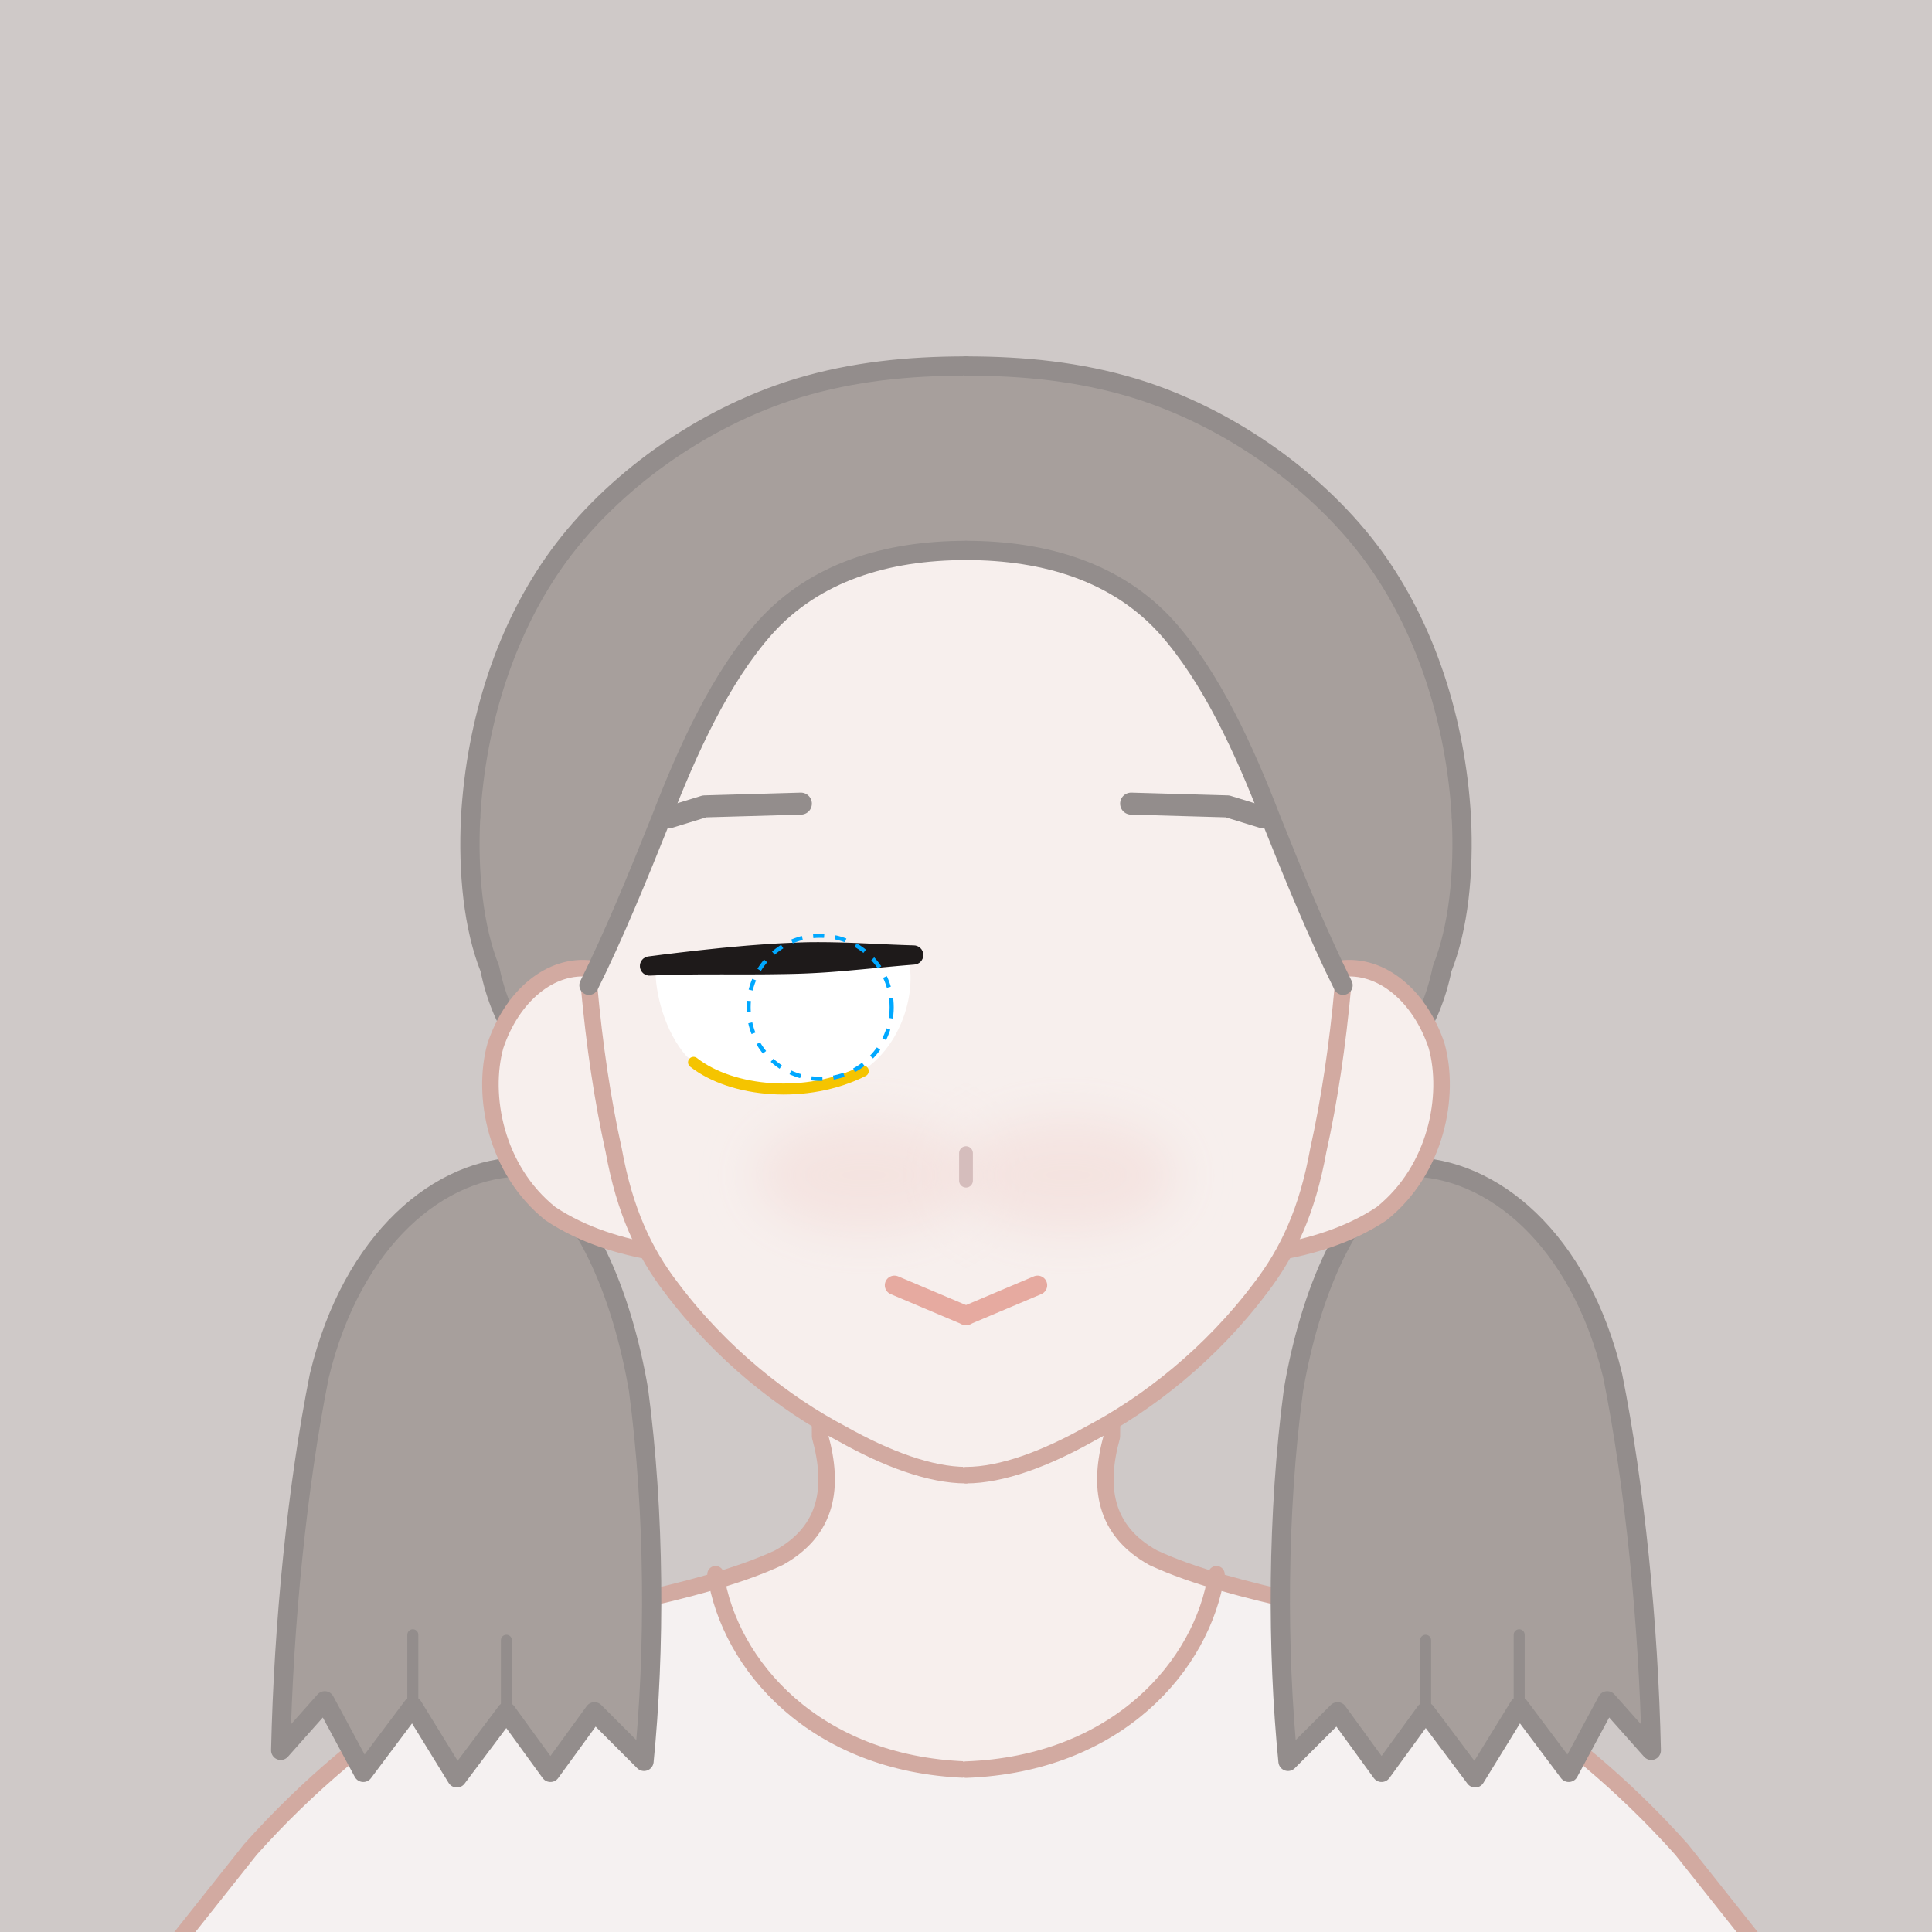
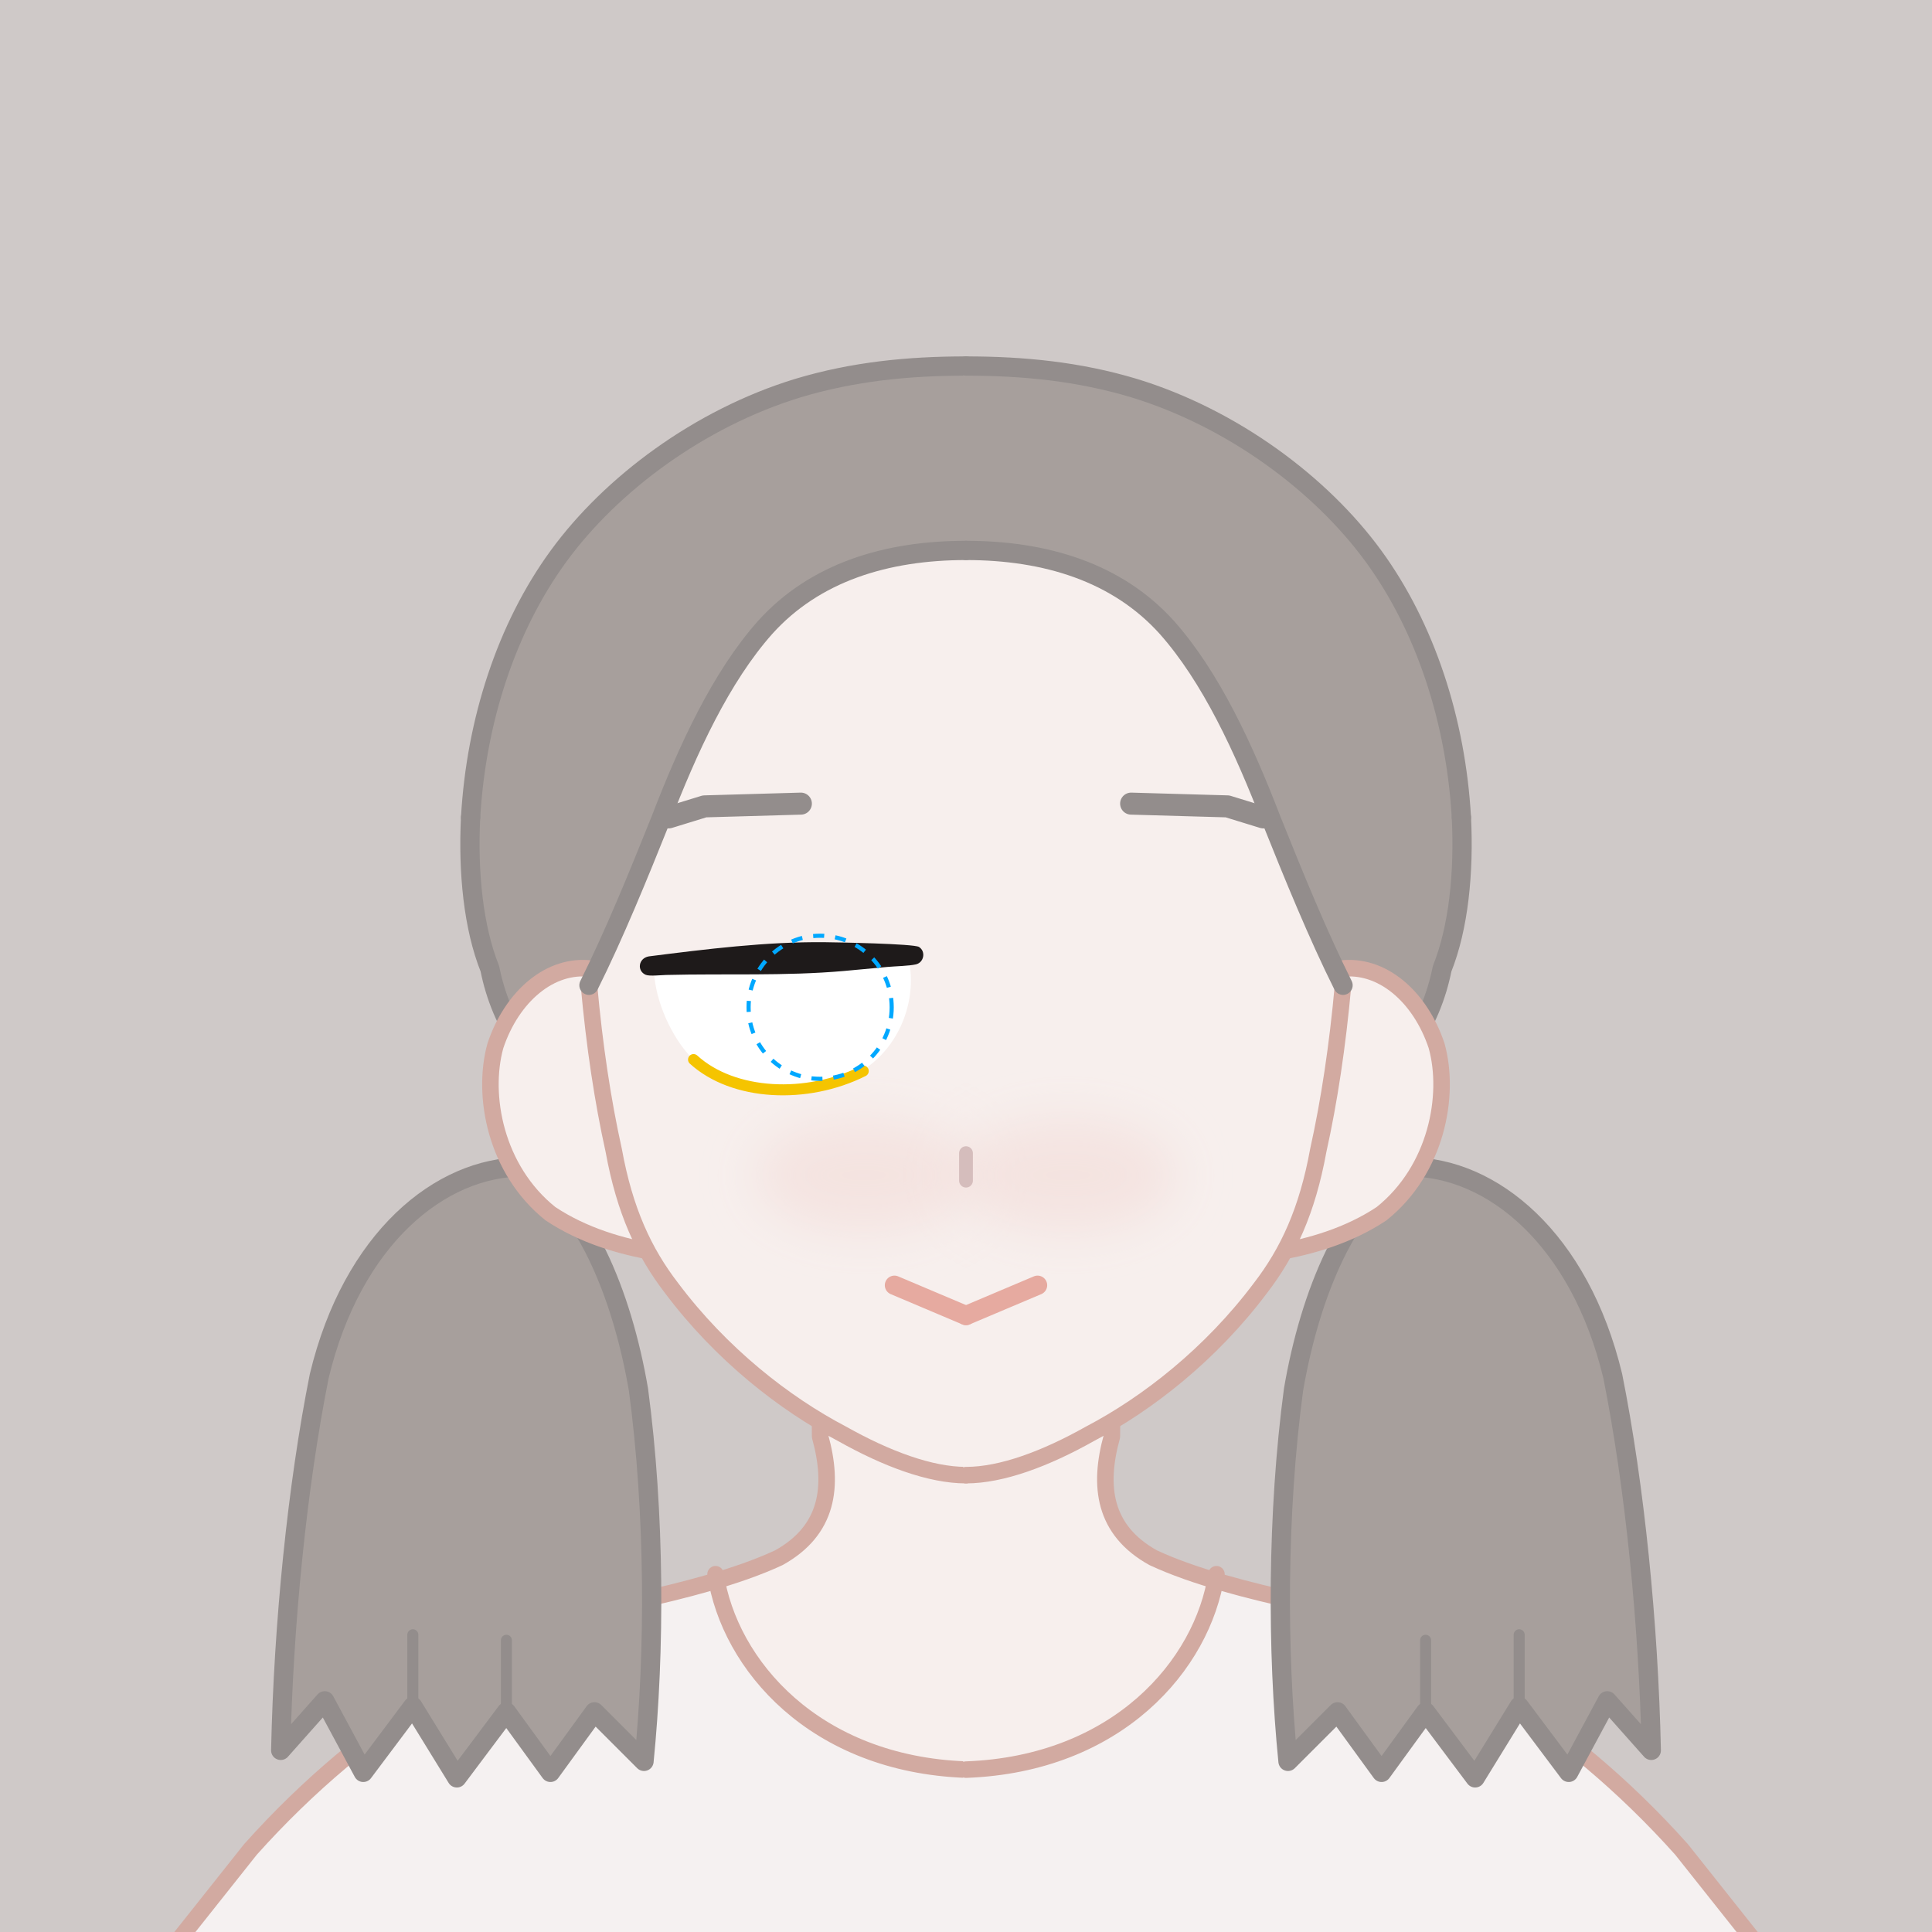
<svg xmlns="http://www.w3.org/2000/svg" width="702" height="702" viewBox="0 0 702 702">
  <defs>
-     <clipPath id="clip-path-3">
+     <clipPath id="clip-path-1">
      <path d="M242 389.2 L386 389.2 L386 464.8 L242 464.8 Z" />
    </clipPath>
    <filter id="filter-1" filterUnits="userSpaceOnUse" x="245" y="377" width="138" height="100" color-interpolation-filters="sRGB">
      <feGaussianBlur in="SourceGraphic" stdDeviation="9" color-interpolation-filters="linearRGB" />
    </filter>
-     <clipPath id="clip-path-4">
+     <clipPath id="clip-path-2">
      <path d="M460 389.2 L316 389.2 L316 464.8 L460 464.8 Z" />
    </clipPath>
    <filter id="filter-2" filterUnits="userSpaceOnUse" x="319" y="377" width="138" height="100" color-interpolation-filters="sRGB">
      <feGaussianBlur in="SourceGraphic" stdDeviation="9" color-interpolation-filters="linearRGB" />
    </filter>
  </defs>
  <g id="Layer_1" data-name="Layer 1">
    <g id="_ref">
      <g opacity="0.5">
        <rect x="0" y="0" width="702" height="702" fill="#ada19f" />
        <g data-layer="body">
          <g>
            <path d="M260 573 L230 582 C183 596 133 625 91 672 L60 712 L352 712 L352 643 C296 641 265 605 260 573 Z" fill="#f9f2f1" />
            <path d="M296 490 L298 522 C303 540 301 556 283 566 L260 573 C265 605 296 641 352 643 L352 490 Z" fill="#fdeeea" />
            <path d="M230 582 C183 596 133 625 91 672 L64 706" fill="none" stroke="#b46352" stroke-width="6" stroke-linecap="round" stroke-linejoin="round" />
            <path d="M296 500 C298 510 298 516 298 522 C303 540 301 556 283 566 C268 573 248 578 230 582" fill="none" stroke="#b46352" stroke-width="6" stroke-linecap="round" stroke-linejoin="round" />
            <path d="M260 572 C265 605 296 641 351 643" fill="none" stroke="#b46352" stroke-width="6" stroke-linecap="round" stroke-linejoin="round" />
          </g>
          <g>
            <path d="M442 573 L472 582 C519 596 569 625 611 672 L642 712 L350 712 L350 643 C406 641 437 605 442 573 Z" fill="#f9f2f1" />
            <path d="M406 490 L404 522 C399 540 401 556 419 566 L442 573 C437 605 406 641 350 643 L350 490 Z" fill="#fdeeea" />
            <path d="M472 582 C519 596 569 625 611 672 L638 706" fill="none" stroke="#b46352" stroke-width="6" stroke-linecap="round" stroke-linejoin="round" />
            <path d="M406 500 C404 510 404 516 404 522 C399 540 401 556 419 566 C434 573 454 578 472 582" fill="none" stroke="#b46352" stroke-width="6" stroke-linecap="round" stroke-linejoin="round" />
            <path d="M442 572 C437 605 406 641 351 643" fill="none" stroke="#b46352" stroke-width="6" stroke-linecap="round" stroke-linejoin="round" />
          </g>
        </g>
        <g data-layer="hairMid">
          <g>
            <path d="M190 424 C160 424 128 450 116 500 C108 540 103 590 102 636 L118 618 L132 644 L150 620 L166 646 L184 622 L200 644 L216 622 L234 640 C238 600 238 550 232 505 C226 470 212 436 190 424 Z" fill="#5d4e48" />
            <path d="M190 424 C160 424 128 450 116 500 C108 540 103 590 102 636 L118 618 L132 644 L150 620 L166 646 L184 622 L200 644 L216 622 L234 640 C238 600 238 550 232 505 C226 470 212 436 190 424 Z" fill="none" stroke="#352a27" stroke-width="7" stroke-linecap="round" stroke-linejoin="round" />
            <line x1="150" y1="620" x2="150" y2="594" fill="none" stroke="#352a27" stroke-width="4" stroke-linecap="round" stroke-linejoin="round" />
            <line x1="184" y1="622" x2="184" y2="596" fill="none" stroke="#352a27" stroke-width="4" stroke-linecap="round" stroke-linejoin="round" />
          </g>
          <g>
            <path d="M512 424 C542 424 574 450 586 500 C594 540 599 590 600 636 L584 618 L570 644 L552 620 L536 646 L518 622 L502 644 L486 622 L468 640 C464 600 464 550 470 505 C476 470 490 436 512 424 Z" fill="#5d4e48" />
            <path d="M512 424 C542 424 574 450 586 500 C594 540 599 590 600 636 L584 618 L570 644 L552 620 L536 646 L518 622 L502 644 L486 622 L468 640 C464 600 464 550 470 505 C476 470 490 436 512 424 Z" fill="none" stroke="#352a27" stroke-width="7" stroke-linecap="round" stroke-linejoin="round" />
            <line x1="552" y1="620" x2="552" y2="594" fill="none" stroke="#352a27" stroke-width="4" stroke-linecap="round" stroke-linejoin="round" />
            <line x1="518" y1="622" x2="518" y2="596" fill="none" stroke="#352a27" stroke-width="4" stroke-linecap="round" stroke-linejoin="round" />
          </g>
        </g>
        <g data-layer="hairBase">
          <g>
            <path d="M352 133 L351 133 C330 133 310 135 290 141 C254 152 222 176 203 202 C184 228 173 262 171 297 C170 317 172 337 178 352 C180 362 184 372 190 380 L198 386 L352 386 Z" fill="#5d4e48" />
            <path d="M351 133 C330 133 310 135 290 141 C254 152 222 176 203 202 C184 228 173 262 171 297" fill="none" stroke="#352a27" stroke-width="7" stroke-linecap="round" stroke-linejoin="round" />
            <path d="M171 297 C170 317 172 337 178 352 C180 362 184 372 190 380" fill="none" stroke="#352a27" stroke-width="7" stroke-linecap="round" stroke-linejoin="round" />
          </g>
          <g>
            <path d="M350 133 L351 133 C372 133 392 135 412 141 C448 152 480 176 499 202 C518 228 529 262 531 297 C532 317 530 337 524 352 C522 362 518 372 512 380 L504 386 L350 386 Z" fill="#5d4e48" />
            <path d="M351 133 C372 133 392 135 412 141 C448 152 480 176 499 202 C518 228 529 262 531 297" fill="none" stroke="#352a27" stroke-width="7" stroke-linecap="round" stroke-linejoin="round" />
            <path d="M531 297 C532 317 530 337 524 352 C522 362 518 372 512 380" fill="none" stroke="#352a27" stroke-width="7" stroke-linecap="round" stroke-linejoin="round" />
          </g>
        </g>
        <g data-layer="ear">
          <g>
            <path d="M215 352 C200 350 186 362 180 380 C175 398 180 425 200 441 C212 449 226 453 238 455 L225 380 Z" fill="#fdeeea" />
            <path d="M215 352 C200 350 186 362 180 380 C175 398 180 425 200 441 C212 449 226 453 238 455" fill="none" stroke="#b46352" stroke-width="6" stroke-linecap="round" stroke-linejoin="round" />
          </g>
          <g>
            <path d="M487 352 C502 350 516 362 522 380 C527 398 522 425 502 441 C490 449 476 453 464 455 L477 380 Z" fill="#fdeeea" />
            <path d="M487 352 C502 350 516 362 522 380 C527 398 522 425 502 441 C490 449 476 453 464 455" fill="none" stroke="#b46352" stroke-width="6" stroke-linecap="round" stroke-linejoin="round" />
          </g>
        </g>
        <g data-layer="face">
          <g>
            <path d="M352 200 L351 200 C322 200 296 208 278 228 C262 246 250 272 240 298 C232 318 223 340 214 358 C216 380 219 400 223 418 C227 440 234 455 244 468 C262 492 285 510 306 521 C322 530 338 536 351 536 L352 536 Z" fill="#fdeeea" />
            <path d="M214 358 C216 380 219 400 223 418 C227 440 234 455 244 468 C262 492 285 510 306 521 C322 530 338 536 351 536" fill="none" stroke="#b46352" stroke-width="6" stroke-linecap="round" stroke-linejoin="round" />
          </g>
          <g>
            <path d="M350 200 L351 200 C380 200 406 208 424 228 C440 246 452 272 462 298 C470 318 479 340 488 358 C486 380 483 400 479 418 C475 440 468 455 458 468 C440 492 417 510 396 521 C380 530 364 536 351 536 L350 536 Z" fill="#fdeeea" />
            <path d="M488 358 C486 380 483 400 479 418 C475 440 468 455 458 468 C440 492 417 510 396 521 C380 530 364 536 351 536" fill="none" stroke="#b46352" stroke-width="6" stroke-linecap="round" stroke-linejoin="round" />
          </g>
        </g>
        <g data-layer="makeup">
-           <g clip-path="url(#clip-path-3)">
+           <g clip-path="url(#clip-path-1)">
            <g filter="url(#filter-1)">
              <ellipse cx="314" cy="427" rx="40" ry="21" fill="#f3bfb8" opacity="0.5" />
            </g>
          </g>
-           <g clip-path="url(#clip-path-4)">
+           <g clip-path="url(#clip-path-2)">
            <g filter="url(#filter-2)">
              <ellipse cx="388" cy="427" rx="40" ry="21" fill="#f3bfb8" opacity="0.5" />
            </g>
          </g>
        </g>
        <g data-layer="mouth">
          <line x1="325" y1="467" x2="351" y2="478" fill="none" stroke="#dc6450" stroke-width="7" stroke-linecap="round" stroke-linejoin="round" />
          <line x1="377" y1="467" x2="351" y2="478" fill="none" stroke="#dc6450" stroke-width="7" stroke-linecap="round" stroke-linejoin="round" />
          <line x1="351" y1="419" x2="351" y2="429" fill="none" stroke="#b98a88" stroke-width="5" stroke-linecap="round" />
        </g>
        <g data-layer="hairLine">
          <path d="M351 200 C322 200 296 208 278 228 C262 246 250 272 240 298 C232 318 223 340 214 358" fill="none" stroke="#352a27" stroke-width="7" stroke-linecap="round" stroke-linejoin="round" />
          <path d="M351 200 C380 200 406 208 424 228 C440 246 452 272 462 298 C470 318 479 340 488 358" fill="none" stroke="#352a27" stroke-width="7" stroke-linecap="round" stroke-linejoin="round" />
        </g>
        <g data-layer="brow">
          <polyline points="243,297 256,293 291,292" fill="none" stroke="#352a27" stroke-width="8" stroke-linecap="round" stroke-linejoin="round" />
          <polyline points="459,297 446,293 411,292" fill="none" stroke="#352a27" stroke-width="8" stroke-linecap="round" stroke-linejoin="round" />
        </g>
      </g>
    </g>
    <g id="white">
-       <path d="M238.167 351.667 L330 348 C334 364 323.981 389.649 302.167 393.417 C281.187 399.111 260.981 393.649 249.417 383.75 C241.648 374.982 237.981 360.982 238.167 351.667 Z" fill="#ffffff" />
+       <path d="M237.667 351.667 L330 348 C334 364 325.945 387.344 302.167 393.917 C281.187 399.611 263.112 395.177 250.25 383.25 C242.481 374.482 237.481 360.982 237.667 351.667 Z" fill="#ffffff" />
    </g>
    <g id="upper">
-       <polygon points="235.703,347.513 238.579,347.147 240.888,346.847 241.501,346.775 244.38,346.426 246.945,346.111 247.301,346.072 250.184,345.742 253.066,345.41 253.966,345.308 255.989,345.093 258.874,344.788 261.759,344.485 262.086,344.452 264.683,344.206 267.571,343.938 270.46,343.679 271.459,343.592 273.384,343.441 276.275,343.225 279.167,343.023 282.059,342.837 282.234,342.827 284.984,342.684 287.878,342.553 290.773,342.444 292.933,342.384 294.379,342.355 295.12,342.348 297.282,342.34 299.443,342.35 301.606,342.376 303.768,342.418 305.931,342.472 308.095,342.536 309.273,342.575 310.278,342.613 312.441,342.702 314.605,342.796 316.769,342.893 318.932,342.991 321.096,343.089 323.26,343.184 325.423,343.275 327.587,343.359 329.75,343.435 331.913,343.501 332.597,343.551 333.258,343.734 333.871,344.042 334.412,344.464 334.861,344.984 335.199,345.58 335.415,346.232 335.499,346.913 335.449,347.597 335.266,348.258 334.958,348.871 334.536,349.412 334.016,349.861 333.42,350.199 332.768,350.415 332.087,350.499 329.93,350.673 327.773,350.856 325.617,351.048 323.461,351.247 321.304,351.449 319.148,351.655 316.992,351.861 314.836,352.065 312.679,352.267 310.523,352.463 309.541,352.551 308.386,352.657 306.23,352.846 304.074,353.024 301.917,353.19 299.76,353.341 297.602,353.475 295.444,353.591 294.73,353.626 293.312,353.693 291.153,353.777 288.257,353.863 285.36,353.926 282.638,353.966 282.494,353.969 279.597,354.009 276.698,354.034 273.799,354.044 271.903,354.043 270.934,354.046 268.035,354.052 265.134,354.049 262.562,354.04 262.271,354.04 259.37,354.047 256.469,354.051 254.474,354.052 253.607,354.06 250.706,354.09 247.805,354.122 247.488,354.124 244.946,354.182 242.047,354.255 241.475,354.269 239.194,354.361 236.297,354.487 235.611,354.478 234.94,354.336 234.31,354.065 233.744,353.676 233.266,353.185 232.892,352.609 232.638,351.972 232.513,351.297 232.522,350.611 232.664,349.94 232.935,349.31 233.324,348.744 233.815,348.266 234.391,347.892 235.028,347.638" fill="#1e1a1a" />
+       <path d="M235.703 347.513 C256.625 344.851 278.509 342.142 299.603 342.352 C303.94 342.395 332.069 342.908 333.911 344.073 C336.503 345.713 335.736 349.747 332.768 350.415 C330.119 351.011 325.305 351.074 322.382 351.348 C317.134 351.84 311.889 352.35 306.637 352.81 C285.123 354.696 263.605 353.72 242.047 354.255 C240.341 354.297 235.957 354.774 234.625 354.201 C231.365 352.798 231.927 348.212 235.703 347.513 Z" fill="#1e1a1a" />
    </g>
    <g id="lower">
-       <path d="M252 386 C266 397 293.187 399.445 313.667 389.167" fill="none" stroke="#f5c400" stroke-width="4" stroke-linecap="round" stroke-linejoin="round" />
+       <path d="M252 385 C266.445 398.177 293.187 399.445 313.667 389.167" fill="none" stroke="#f5c400" stroke-width="4" stroke-linecap="round" stroke-linejoin="round" />
    </g>
    <path id="iris" d="M324 366 C324 380.359 312.359 392 298 392 C283.641 392 272 380.359 272 366 C272 351.641 283.641 340 298 340 C312.359 340 324 351.641 324 366 Z" fill="none" stroke="#00a8ff" stroke-width="1.5" stroke-dasharray="4 4" />
  </g>
</svg>
